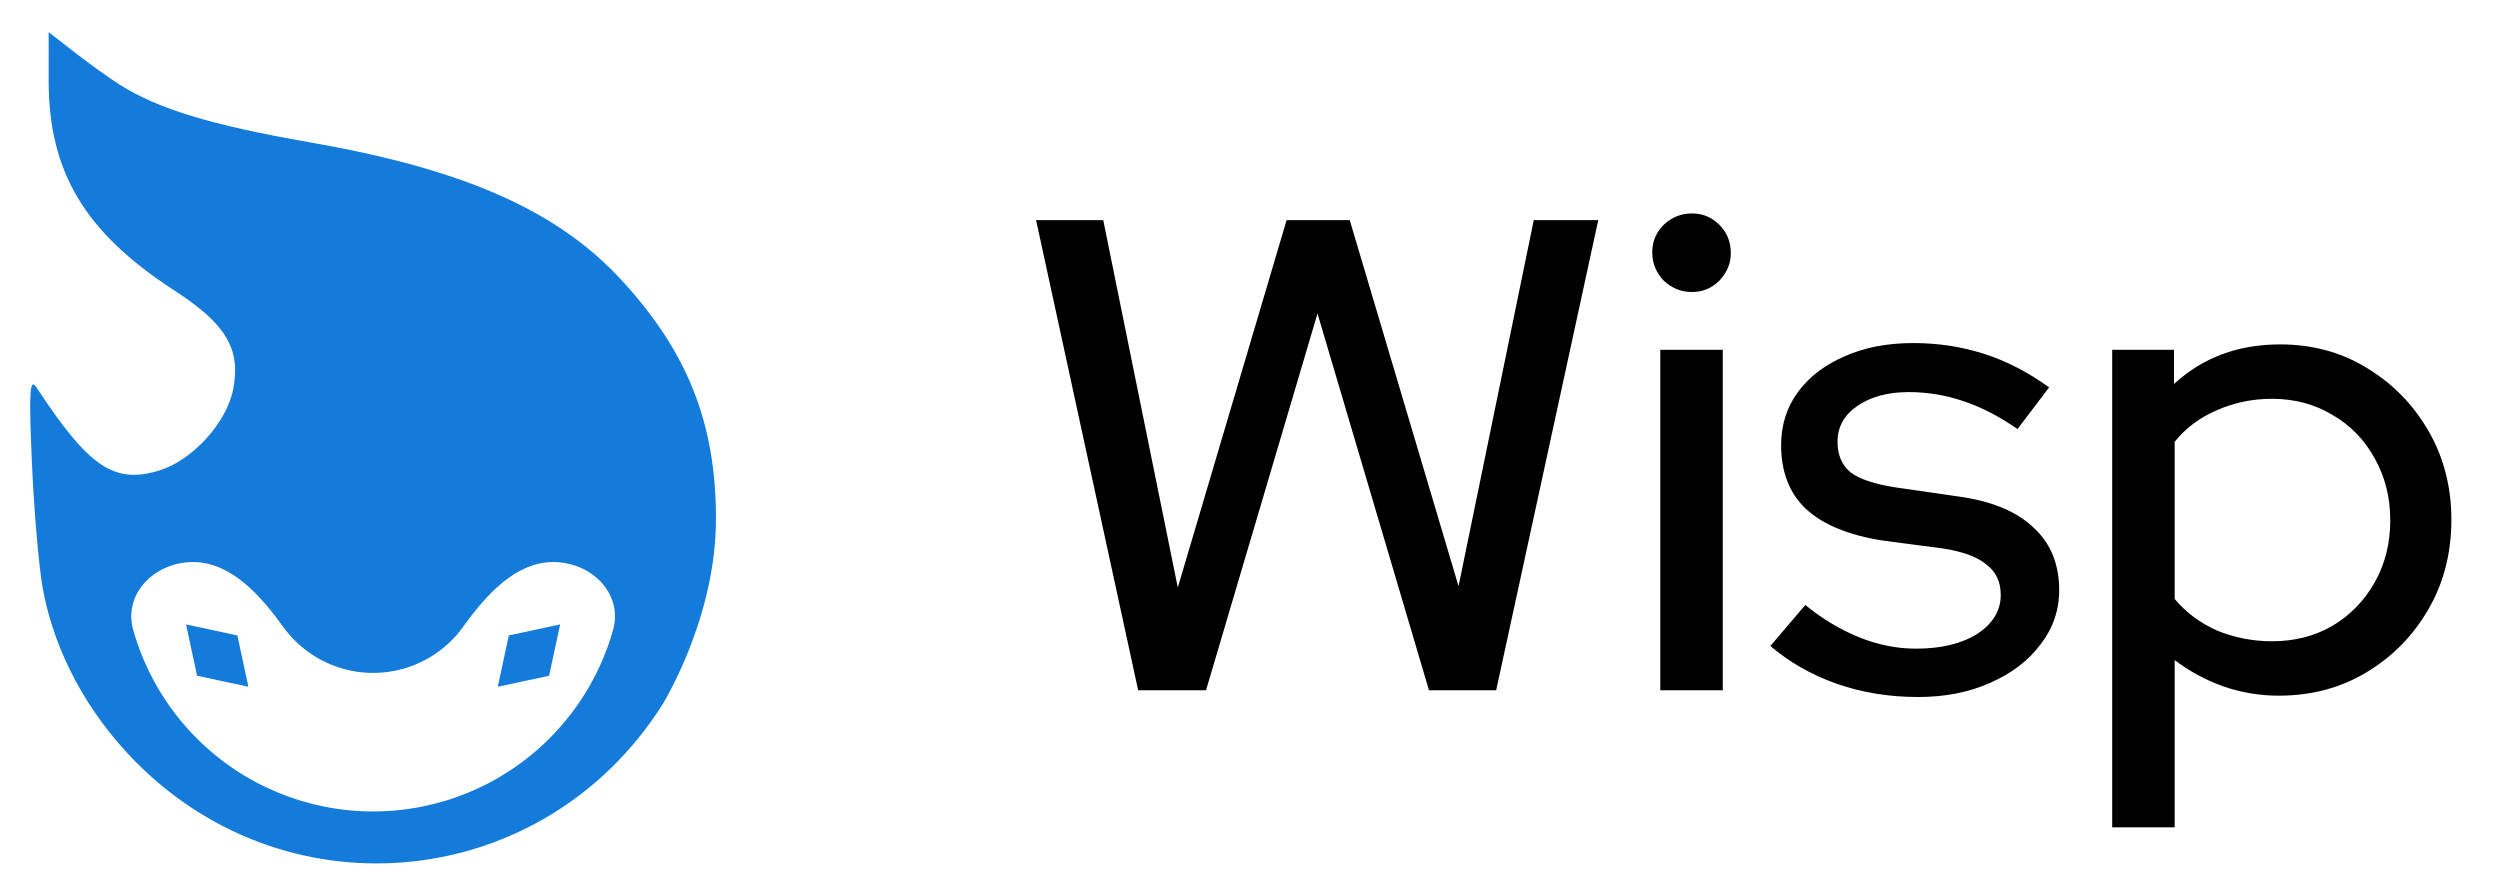
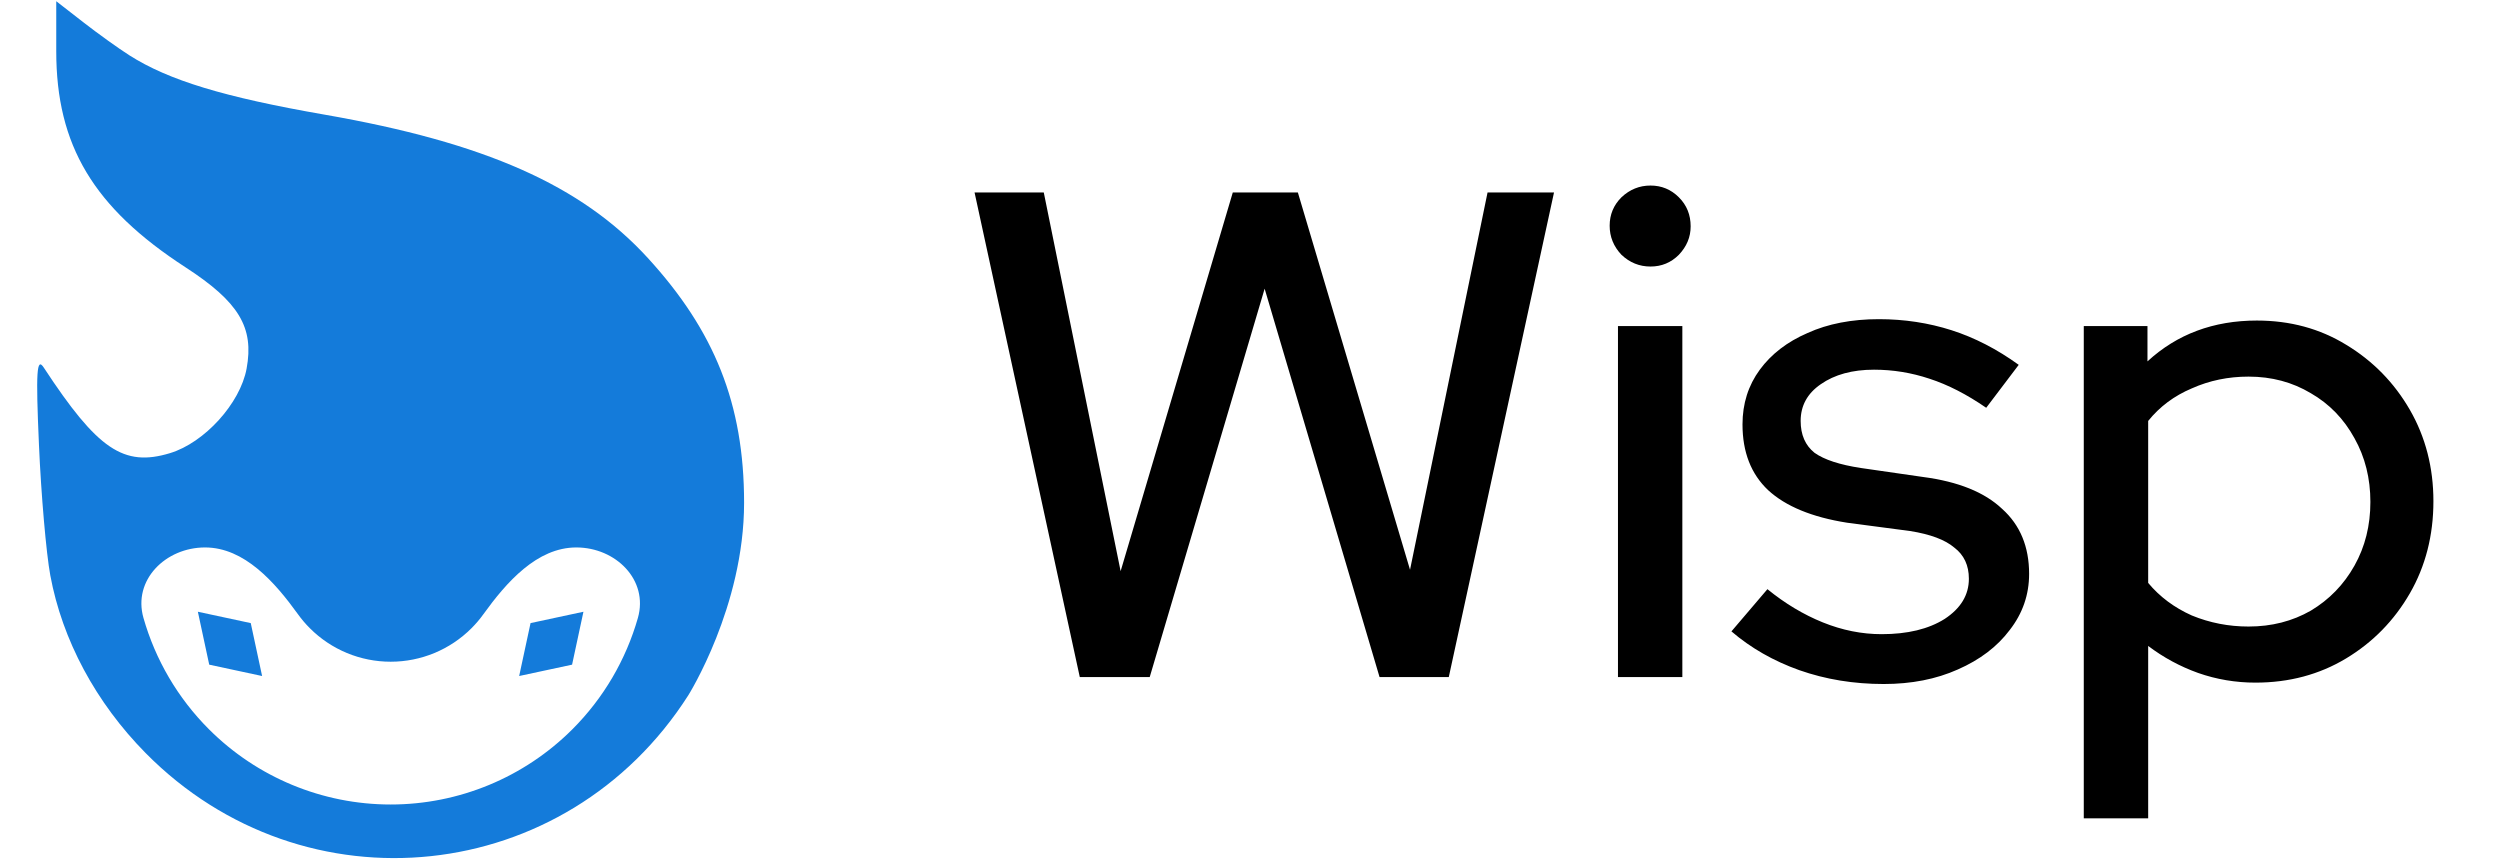
- <svg xmlns="http://www.w3.org/2000/svg" width="67" height="24" viewBox="0 0 67 24" fill="none">
-   <path fill-rule="evenodd" clip-rule="evenodd" d="M3.208 2.269C4.232 2.919 5.667 3.355 8.28 3.81C12.454 4.537 14.956 5.647 16.685 7.537C18.414 9.427 19.188 11.325 19.188 13.902C19.188 16.604 17.737 18.909 17.737 18.909C14.568 23.87 7.764 24.595 3.629 20.41C2.335 19.1 1.46 17.468 1.149 15.787C1.044 15.217 0.911 13.69 0.855 12.394C0.771 10.486 0.795 10.104 0.981 10.388C2.377 12.516 3.057 12.977 4.261 12.612C5.16 12.339 6.086 11.318 6.253 10.415C6.452 9.341 6.054 8.68 4.665 7.779C2.273 6.228 1.304 4.609 1.304 2.163V0.861L2.003 1.405C2.387 1.704 2.929 2.093 3.208 2.269ZM3.573 16.896C3.291 15.91 4.148 15.063 5.173 15.063C6.198 15.063 6.991 15.97 7.591 16.801C7.683 16.93 7.786 17.051 7.899 17.164C8.457 17.721 9.212 18.034 10 18.034C10.788 18.034 11.543 17.721 12.101 17.164C12.214 17.051 12.317 16.93 12.409 16.801C13.009 15.97 13.802 15.063 14.827 15.063C15.852 15.063 16.709 15.91 16.427 16.896C16.118 17.98 15.537 18.978 14.726 19.789C13.473 21.043 11.773 21.747 10 21.747C8.227 21.747 6.527 21.043 5.274 19.789C4.463 18.978 3.882 17.98 3.573 16.896ZM13.636 17.03L15.012 16.734L14.716 18.11L13.341 18.405L13.636 17.03ZM4.986 16.734L6.362 17.03L6.657 18.405L5.282 18.11L4.986 16.734Z" fill="#147BDA" />
-   <path d="M30.503 18.5L27.767 5.9H29.567L31.565 15.746L34.481 5.9H36.173L39.089 15.71L41.105 5.9H42.833L40.097 18.5H38.297L35.309 8.402L32.321 18.5H30.503ZM44.496 18.5V9.374H46.17V18.5H44.496ZM45.342 7.826C45.054 7.826 44.802 7.724 44.586 7.52C44.382 7.304 44.28 7.052 44.28 6.764C44.28 6.476 44.382 6.23 44.586 6.026C44.802 5.822 45.054 5.72 45.342 5.72C45.63 5.72 45.876 5.822 46.08 6.026C46.284 6.23 46.386 6.482 46.386 6.782C46.386 7.058 46.284 7.304 46.08 7.52C45.876 7.724 45.63 7.826 45.342 7.826ZM51.406 18.68C50.626 18.68 49.894 18.56 49.21 18.32C48.538 18.08 47.95 17.744 47.446 17.312L48.382 16.214C48.838 16.586 49.318 16.874 49.822 17.078C50.326 17.282 50.836 17.384 51.352 17.384C52.024 17.384 52.57 17.252 52.99 16.988C53.41 16.712 53.62 16.364 53.62 15.944C53.62 15.596 53.494 15.326 53.242 15.134C53.002 14.93 52.618 14.786 52.09 14.702L50.452 14.486C49.54 14.342 48.856 14.06 48.4 13.64C47.956 13.22 47.734 12.65 47.734 11.93C47.734 11.39 47.884 10.916 48.184 10.508C48.484 10.1 48.898 9.782 49.426 9.554C49.954 9.314 50.572 9.194 51.28 9.194C51.94 9.194 52.57 9.29 53.17 9.482C53.77 9.674 54.352 9.974 54.916 10.382L54.07 11.498C53.566 11.15 53.074 10.898 52.594 10.742C52.126 10.586 51.646 10.508 51.154 10.508C50.59 10.508 50.128 10.634 49.768 10.886C49.42 11.126 49.246 11.444 49.246 11.84C49.246 12.2 49.366 12.476 49.606 12.668C49.858 12.848 50.26 12.98 50.812 13.064L52.432 13.298C53.344 13.418 54.028 13.694 54.484 14.126C54.952 14.546 55.186 15.11 55.186 15.818C55.186 16.358 55.018 16.844 54.682 17.276C54.358 17.708 53.908 18.05 53.332 18.302C52.768 18.554 52.126 18.68 51.406 18.68ZM56.607 22.172V9.374H58.263V10.292C59.031 9.584 59.979 9.23 61.107 9.23C61.971 9.23 62.745 9.44 63.429 9.86C64.125 10.28 64.677 10.844 65.085 11.552C65.493 12.26 65.697 13.052 65.697 13.928C65.697 14.816 65.493 15.614 65.085 16.322C64.677 17.03 64.125 17.594 63.429 18.014C62.733 18.434 61.947 18.644 61.071 18.644C60.555 18.644 60.057 18.56 59.577 18.392C59.109 18.224 58.677 17.99 58.281 17.69V22.172H56.607ZM60.891 17.186C61.491 17.186 62.031 17.048 62.511 16.772C62.991 16.484 63.369 16.094 63.645 15.602C63.921 15.11 64.059 14.558 64.059 13.946C64.059 13.334 63.921 12.782 63.645 12.29C63.369 11.786 62.991 11.396 62.511 11.12C62.031 10.832 61.491 10.688 60.891 10.688C60.363 10.688 59.871 10.79 59.415 10.994C58.959 11.186 58.581 11.468 58.281 11.84V16.052C58.581 16.412 58.959 16.694 59.415 16.898C59.883 17.09 60.375 17.186 60.891 17.186Z" fill="black" />
+ <svg xmlns="http://www.w3.org/2000/svg" width="96" height="33" viewBox="0 0 96 33" fill="none">
+   <path fill-rule="evenodd" clip-rule="evenodd" d="M4.971 2.126C6.484 3.086 8.603 3.73 12.462 4.402C18.626 5.476 22.322 7.115 24.876 9.906C27.43 12.698 28.573 15.501 28.573 19.307C28.573 23.298 26.429 26.702 26.429 26.702C21.749 34.03 11.701 35.099 5.594 28.919C3.682 26.983 2.389 24.574 1.931 22.091C1.775 21.249 1.579 18.994 1.496 17.079C1.372 14.262 1.408 13.697 1.682 14.117C3.744 17.26 4.748 17.941 6.527 17.401C7.854 16.999 9.222 15.491 9.469 14.157C9.763 12.571 9.174 11.595 7.123 10.264C3.591 7.973 2.16 5.581 2.16 1.97V0.047L3.192 0.849C3.759 1.291 4.56 1.865 4.971 2.126ZM5.509 23.729C5.094 22.273 6.358 21.022 7.873 21.022C9.387 21.022 10.558 22.361 11.444 23.589C11.58 23.779 11.733 23.958 11.9 24.125C12.722 24.948 13.838 25.41 15.002 25.41C16.166 25.41 17.282 24.948 18.104 24.125C18.271 23.958 18.424 23.779 18.56 23.589C19.446 22.361 20.617 21.022 22.131 21.022C23.645 21.022 24.91 22.273 24.495 23.729C24.038 25.33 23.18 26.804 21.982 28.002C20.131 29.854 17.62 30.893 15.002 30.893C12.384 30.893 9.873 29.854 8.022 28.002C6.824 26.804 5.966 25.33 5.509 23.729ZM20.373 23.927L22.404 23.491L21.968 25.523L19.936 25.959L20.373 23.927ZM7.598 23.491L9.629 23.927L10.065 25.959L8.034 25.523L7.598 23.491Z" fill="#147BDA" />
+   <path d="M41.464 26L37.423 7.391H40.081L43.032 21.933L47.339 7.391H49.838L54.145 21.879L57.122 7.391H59.674L55.633 26H52.975L48.562 11.086L44.149 26H41.464ZM62.13 26V12.522H64.602V26H62.13ZM63.379 10.235C62.954 10.235 62.582 10.085 62.263 9.783C61.962 9.464 61.811 9.092 61.811 8.667C61.811 8.241 61.962 7.878 62.263 7.577C62.582 7.276 62.954 7.125 63.379 7.125C63.805 7.125 64.168 7.276 64.469 7.577C64.771 7.878 64.921 8.25 64.921 8.693C64.921 9.101 64.771 9.464 64.469 9.783C64.168 10.085 63.805 10.235 63.379 10.235ZM72.335 26.266C71.183 26.266 70.102 26.089 69.092 25.734C68.1 25.38 67.231 24.883 66.487 24.245L67.869 22.624C68.543 23.173 69.252 23.599 69.996 23.9C70.74 24.201 71.494 24.352 72.256 24.352C73.248 24.352 74.055 24.157 74.675 23.767C75.295 23.359 75.605 22.845 75.605 22.225C75.605 21.711 75.419 21.312 75.047 21.029C74.693 20.727 74.126 20.515 73.346 20.391L70.926 20.072C69.579 19.859 68.569 19.442 67.896 18.822C67.24 18.202 66.912 17.36 66.912 16.297C66.912 15.499 67.134 14.799 67.577 14.196C68.02 13.594 68.631 13.124 69.411 12.787C70.191 12.433 71.104 12.256 72.149 12.256C73.124 12.256 74.055 12.398 74.941 12.681C75.827 12.965 76.686 13.408 77.519 14.01L76.27 15.659C75.526 15.145 74.799 14.772 74.09 14.542C73.399 14.312 72.69 14.196 71.963 14.196C71.13 14.196 70.448 14.383 69.916 14.755C69.402 15.109 69.145 15.579 69.145 16.164C69.145 16.695 69.323 17.103 69.677 17.387C70.049 17.652 70.643 17.847 71.458 17.971L73.851 18.317C75.198 18.494 76.208 18.902 76.881 19.54C77.573 20.16 77.918 20.993 77.918 22.039C77.918 22.836 77.67 23.554 77.174 24.192C76.695 24.83 76.031 25.335 75.18 25.708C74.347 26.08 73.399 26.266 72.335 26.266ZM80.017 31.423V12.522H82.463V13.877C83.597 12.832 84.998 12.309 86.663 12.309C87.94 12.309 89.083 12.619 90.093 13.239C91.121 13.86 91.936 14.693 92.539 15.738C93.141 16.784 93.443 17.954 93.443 19.247C93.443 20.559 93.141 21.738 92.539 22.783C91.936 23.829 91.121 24.662 90.093 25.282C89.065 25.902 87.904 26.213 86.61 26.213C85.848 26.213 85.113 26.089 84.404 25.84C83.713 25.592 83.075 25.247 82.49 24.804V31.423H80.017ZM86.344 24.059C87.231 24.059 88.028 23.855 88.737 23.448C89.446 23.023 90.004 22.447 90.412 21.72C90.82 20.993 91.023 20.178 91.023 19.274C91.023 18.37 90.82 17.555 90.412 16.828C90.004 16.084 89.446 15.508 88.737 15.1C88.028 14.675 87.231 14.462 86.344 14.462C85.565 14.462 84.838 14.613 84.165 14.914C83.491 15.198 82.933 15.614 82.49 16.164V22.384C82.933 22.916 83.491 23.333 84.165 23.634C84.856 23.918 85.582 24.059 86.344 24.059Z" fill="black" />
</svg>
